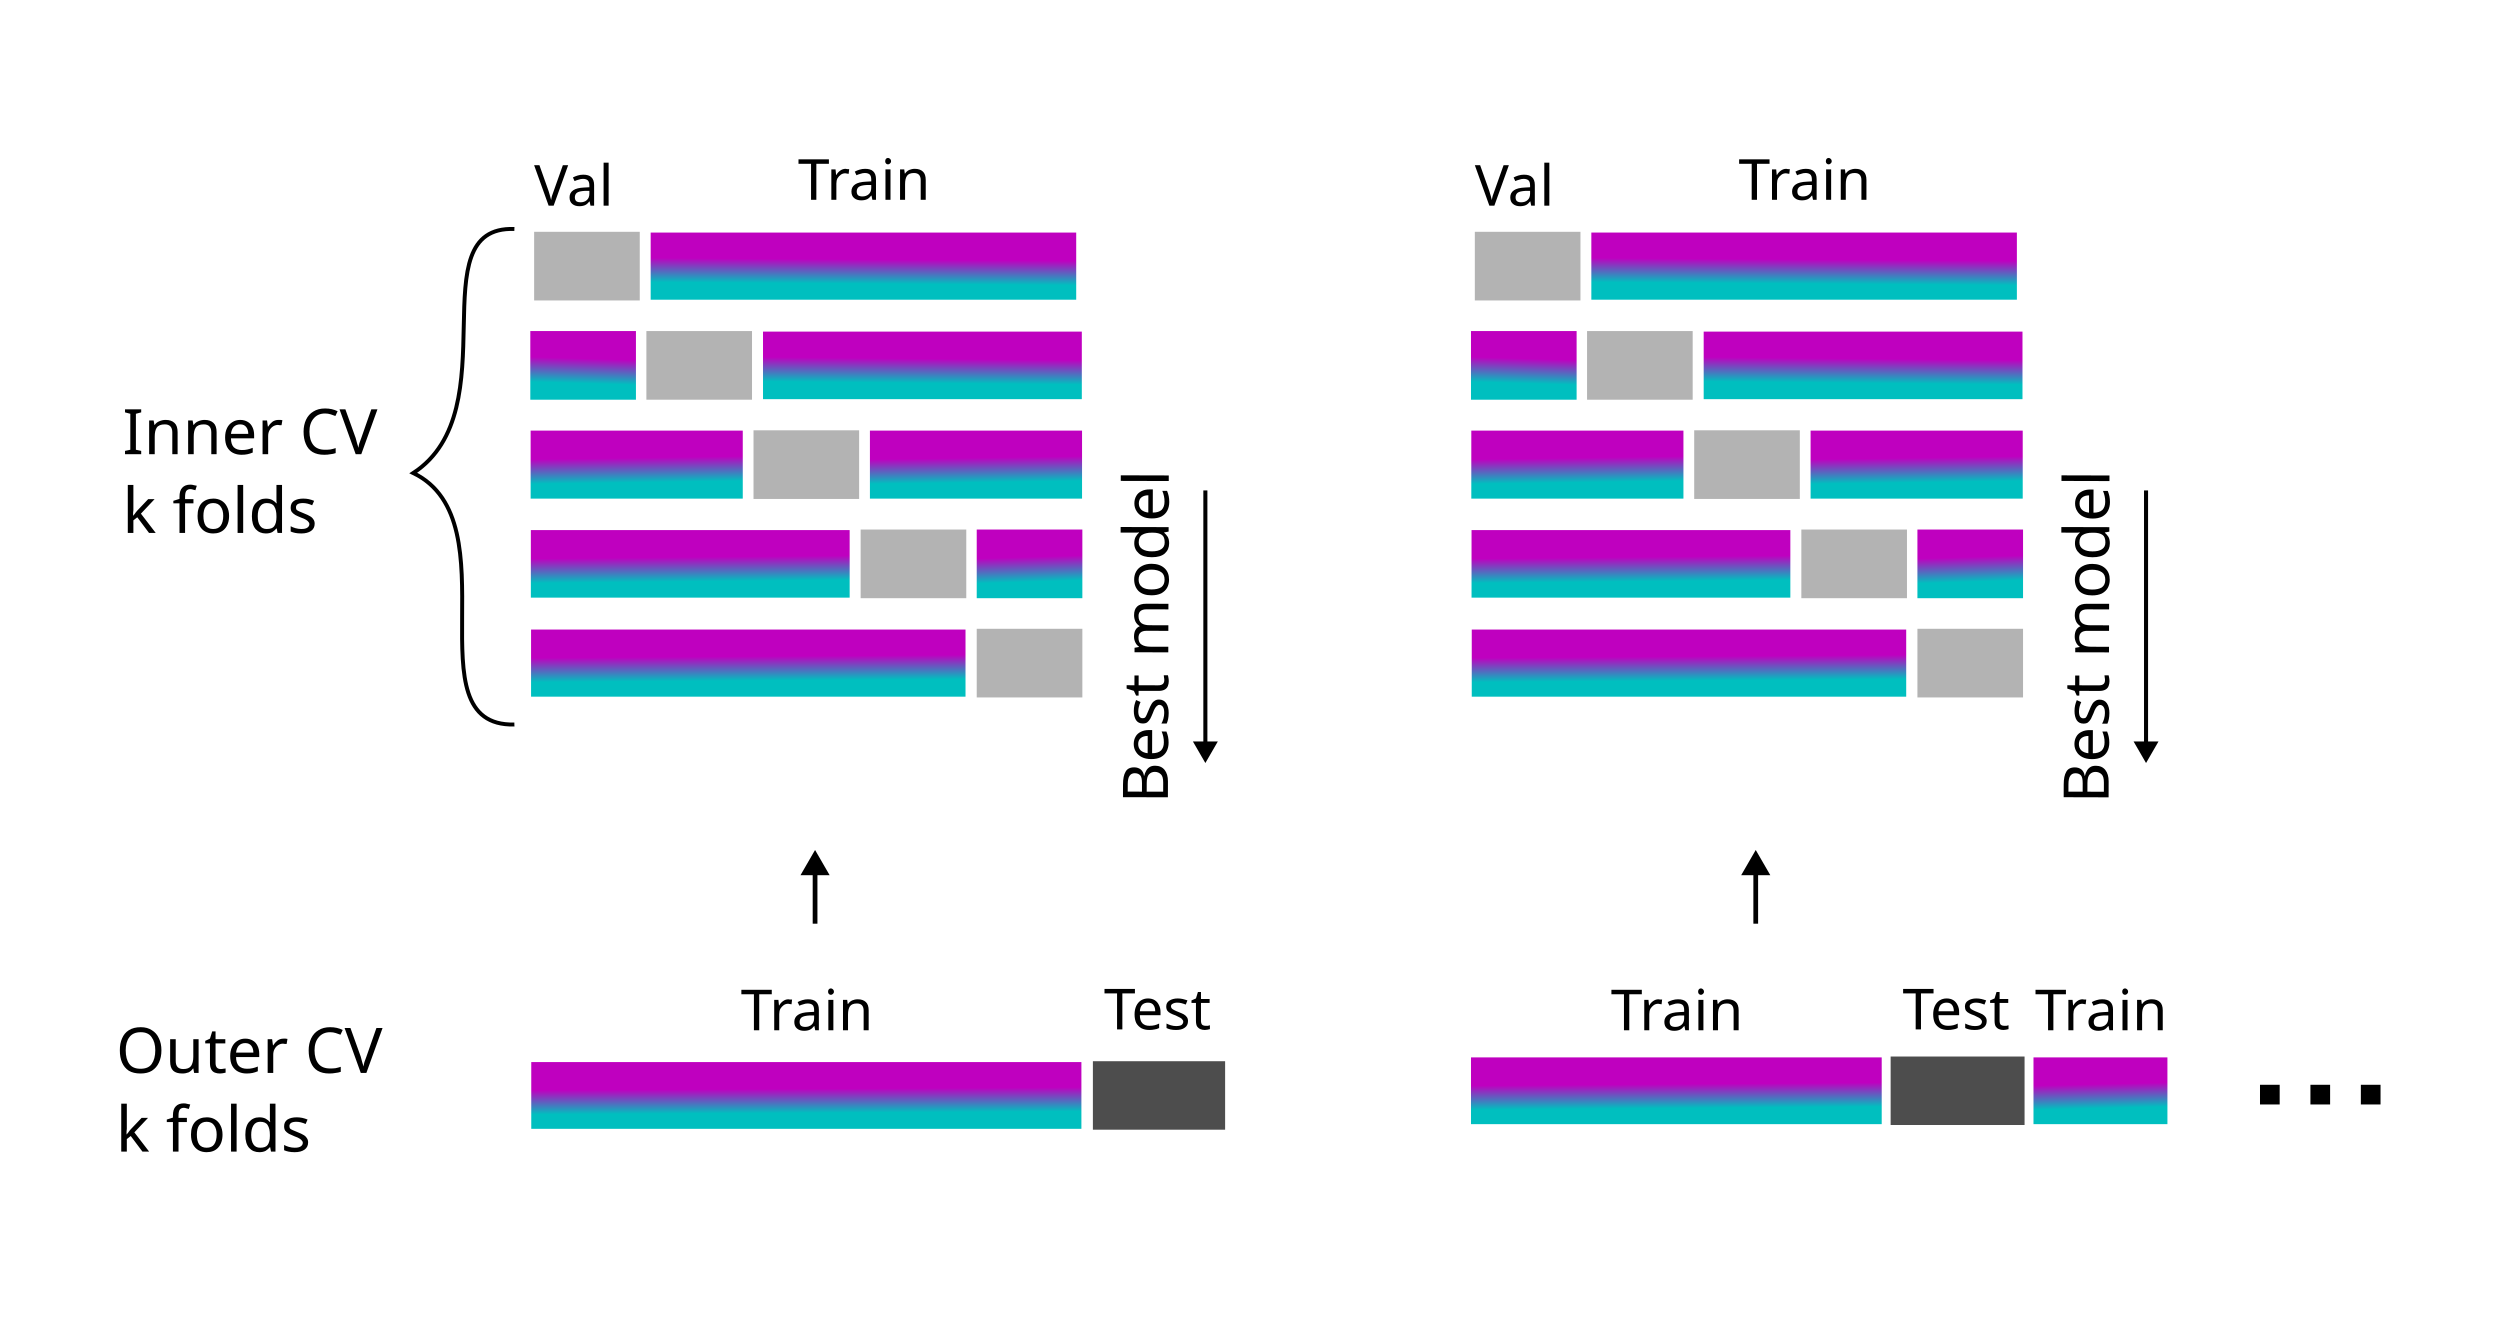
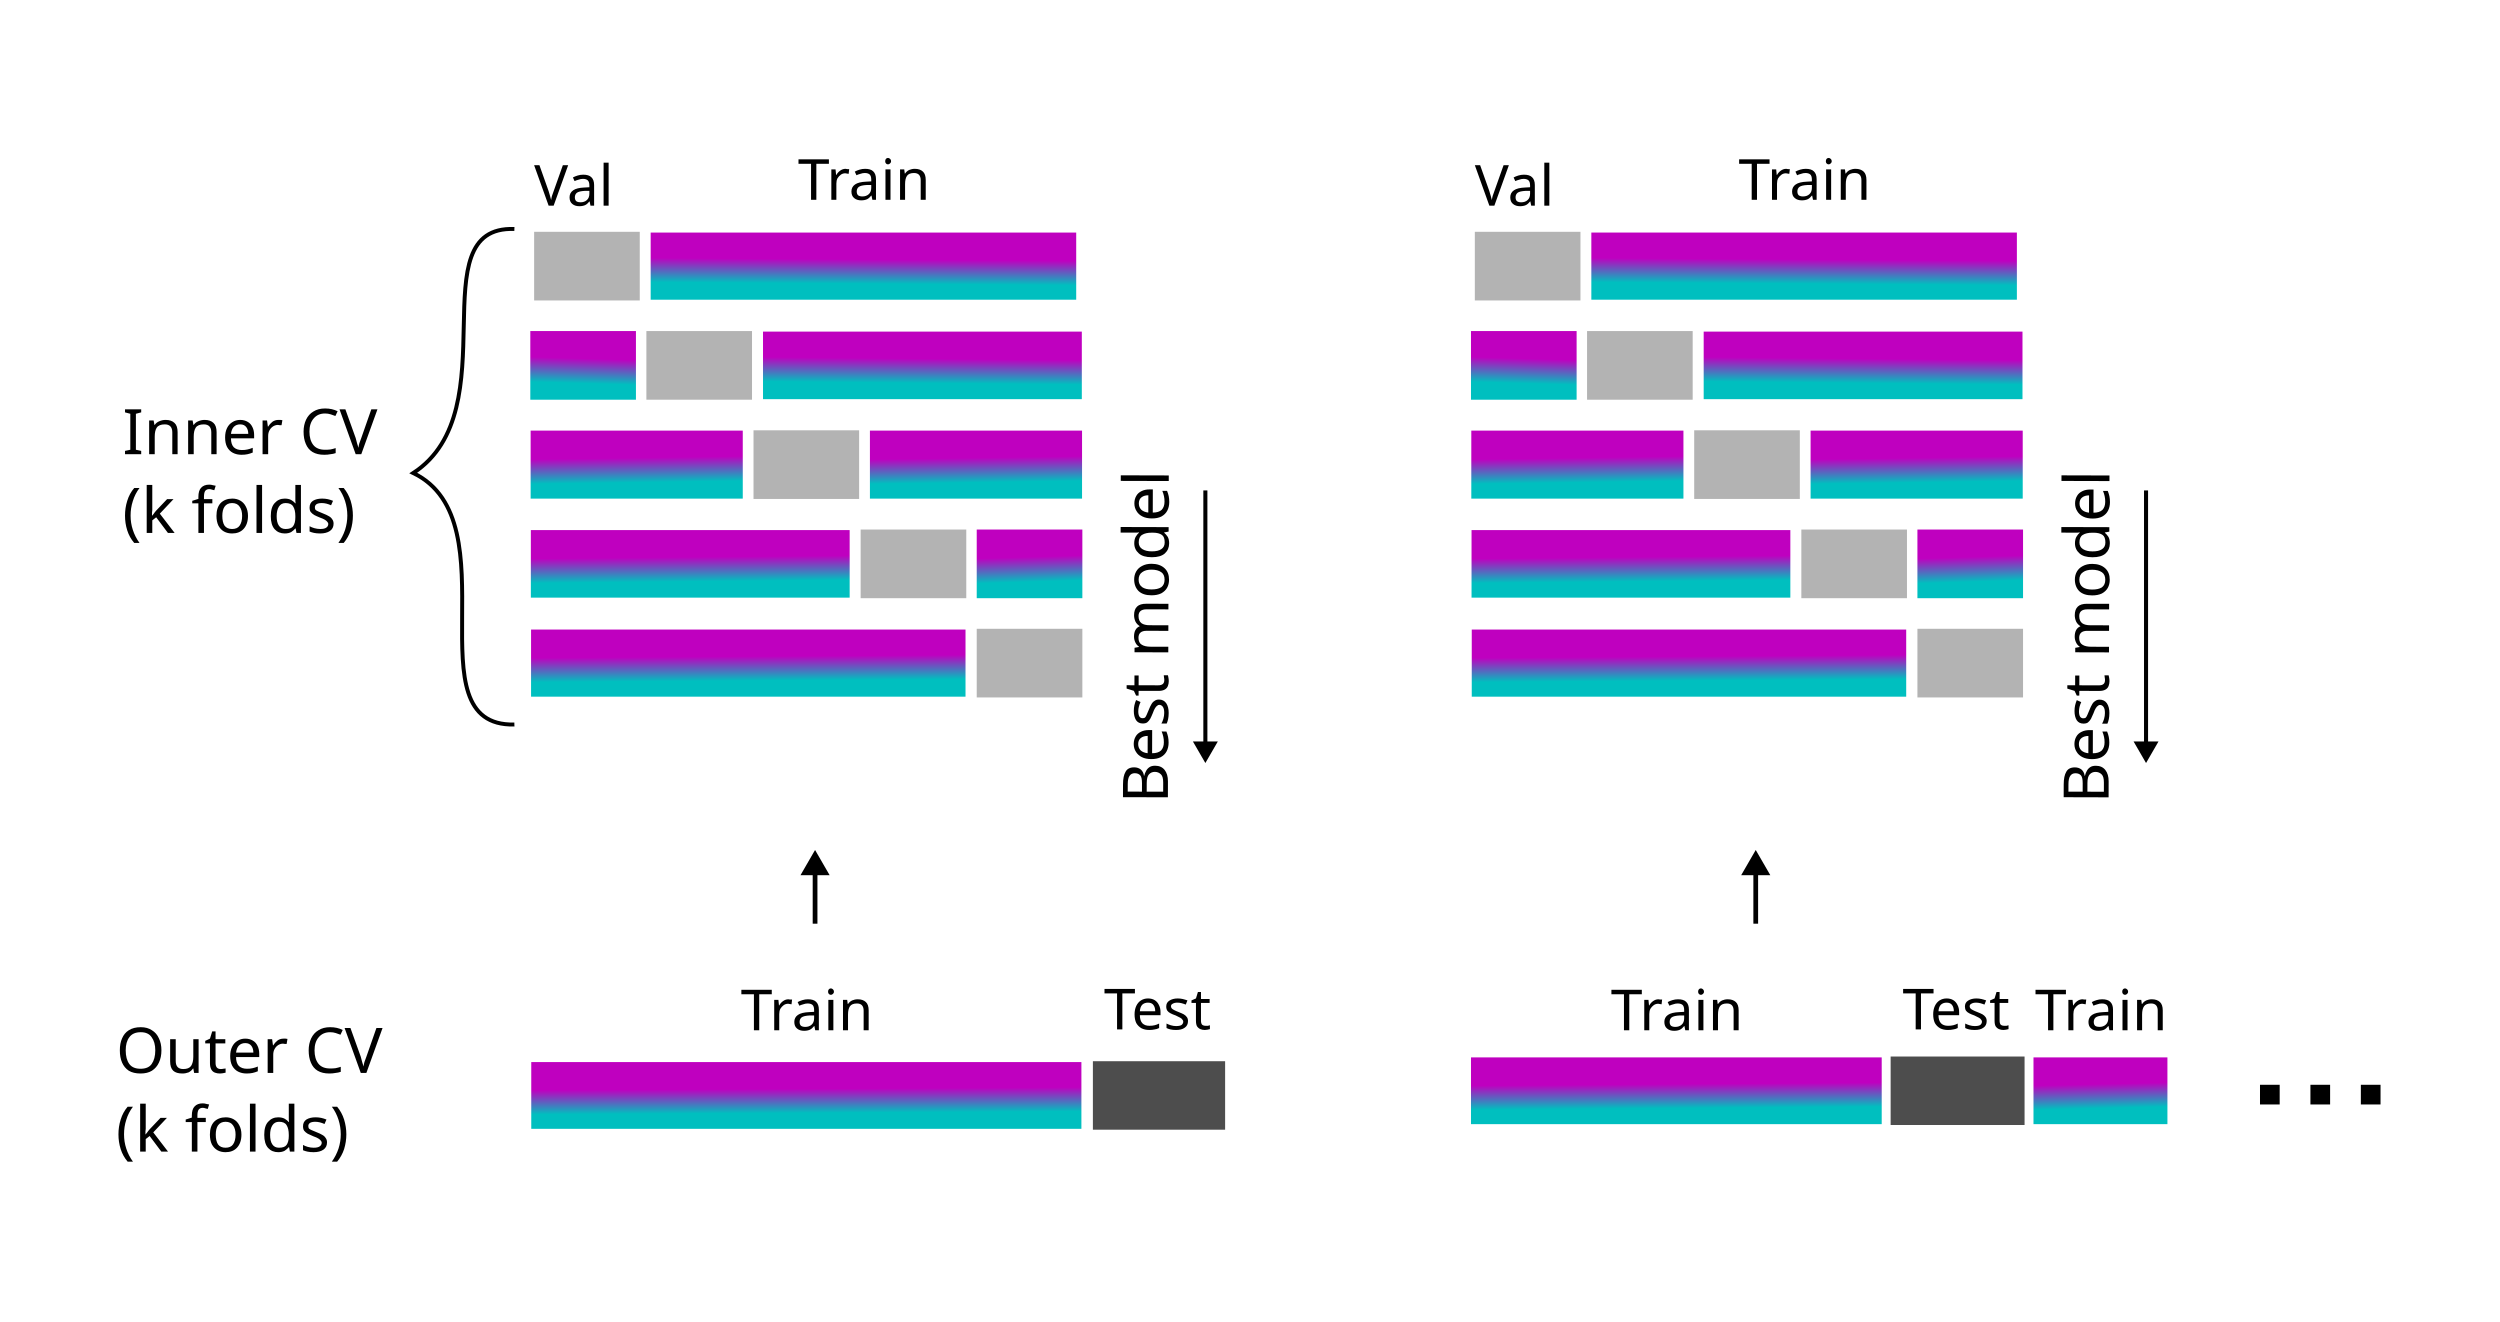
<svg xmlns="http://www.w3.org/2000/svg" xmlns:xlink="http://www.w3.org/1999/xlink" width="140mm" height="74mm" viewBox="0 0 140 74" version="1.1" id="svg5">
  <defs id="defs2">
    <linearGradient id="linearGradient999">
      <stop style="stop-color:#00bfbf;stop-opacity:1" offset="0.267" id="stop995" />
      <stop style="stop-color:#bf00bf;stop-opacity:1" offset="0.634" id="stop997" />
    </linearGradient>
    <marker style="overflow:visible" id="marker1310" refX="0" refY="0" orient="auto-start-reverse" markerWidth="5.324" markerHeight="6.155" viewBox="0 0 5.324 6.155" preserveAspectRatio="xMidYMid">
      <path transform="scale(0.5)" style="fill:context-stroke;fill-rule:evenodd;stroke:#000000;stroke-width:1pt;stroke-opacity:1" d="M 5.77,0 -2.88,5 V -5 Z" id="path1308" />
    </marker>
    <marker style="overflow:visible" id="TriangleStart" refX="0" refY="0" orient="auto-start-reverse" markerWidth="5.324" markerHeight="6.155" viewBox="0 0 5.324 6.155" preserveAspectRatio="xMidYMid">
      <path transform="scale(0.5)" style="fill:context-stroke;fill-rule:evenodd;stroke:context-stroke;stroke-width:1pt" d="M 5.77,0 -2.88,5 V -5 Z" id="path135" />
    </marker>
    <linearGradient xlink:href="#linearGradient999" id="linearGradient109646" x1="12.451" y1="15.493" x2="12.457" y2="13.879" gradientUnits="userSpaceOnUse" gradientTransform="matrix(1.513694,0,0,2.288018,-62.04366,29.4046)" />
    <clipPath clipPathUnits="userSpaceOnUse" id="clipPath140313">
      <path d="M 0,0 H 288 V 217 H 0 Z" id="path140311" />
    </clipPath>
    <clipPath clipPathUnits="userSpaceOnUse" id="clipPath135669">
      <path d="M 0,0 H 288 V 217 H 0 Z" id="path135667" />
    </clipPath>
    <linearGradient xlink:href="#linearGradient999" id="linearGradient1276" gradientUnits="userSpaceOnUse" gradientTransform="matrix(1.195354,0,0,2.300832,-54.68055,-3.460602)" x1="12.451" y1="15.493" x2="12.457" y2="13.879" />
    <linearGradient xlink:href="#linearGradient999" id="linearGradient1411" gradientUnits="userSpaceOnUse" gradientTransform="matrix(0.8771693,0,0,2.315583,-47.31945,-9.234102)" x1="12.451" y1="15.493" x2="12.457" y2="13.879" />
    <linearGradient xlink:href="#linearGradient999" id="linearGradient1501" gradientUnits="userSpaceOnUse" gradientTransform="matrix(0.2906032,0,0,2.353418,-58.74072,-9.787866)" x1="12.451" y1="15.493" x2="12.457" y2="13.879" />
    <linearGradient xlink:href="#linearGradient999" id="linearGradient1594" gradientUnits="userSpaceOnUse" gradientTransform="matrix(0.5836803,0,0,2.331934,-40.52742,-15.03103)" x1="12.451" y1="15.493" x2="12.457" y2="13.879" />
    <linearGradient xlink:href="#linearGradient999" id="linearGradient1598" gradientUnits="userSpaceOnUse" gradientTransform="matrix(0.5836803,0,0,2.331934,-59.52742,-15.03103)" x1="12.451" y1="15.493" x2="12.457" y2="13.879" />
    <linearGradient xlink:href="#linearGradient999" id="linearGradient1693" gradientUnits="userSpaceOnUse" gradientTransform="matrix(0.8771693,0,0,2.315583,37.65251,-20.34931)" x1="12.451" y1="15.493" x2="12.457" y2="13.879" />
    <linearGradient xlink:href="#linearGradient999" id="linearGradient1697" gradientUnits="userSpaceOnUse" gradientTransform="matrix(0.2906032,0,0,2.353418,26.23124,-20.90307)" x1="12.451" y1="15.493" x2="12.457" y2="13.879" />
    <linearGradient xlink:href="#linearGradient999" id="linearGradient1768" gradientUnits="userSpaceOnUse" gradientTransform="matrix(1.170872,0,0,2.301888,30.55554,-25.70647)" x1="12.451" y1="15.493" x2="12.457" y2="13.879" />
    <linearGradient xlink:href="#linearGradient999" id="linearGradient6518" gradientUnits="userSpaceOnUse" gradientTransform="matrix(1.130072,0,0,2.288018,-105.8082,29.14234)" x1="12.451" y1="15.493" x2="12.457" y2="13.879" />
    <linearGradient xlink:href="#linearGradient999" id="linearGradient6720" gradientUnits="userSpaceOnUse" gradientTransform="matrix(0.3685018,0,0,2.288018,-119.7184,29.14233)" x1="12.451" y1="15.493" x2="12.457" y2="13.879" />
    <marker style="overflow:visible" id="TriangleStart-1" refX="0" refY="0" orient="auto-start-reverse" markerWidth="5.324" markerHeight="6.155" viewBox="0 0 5.324 6.155" preserveAspectRatio="xMidYMid">
      <path transform="scale(0.5)" style="fill:context-stroke;fill-rule:evenodd;stroke:context-stroke;stroke-width:1pt" d="M 5.77,0 -2.88,5 V -5 Z" id="path135-4" />
    </marker>
    <marker style="overflow:visible" id="marker1310-9" refX="0" refY="0" orient="auto-start-reverse" markerWidth="5.324" markerHeight="6.155" viewBox="0 0 5.324 6.155" preserveAspectRatio="xMidYMid">
      <path transform="scale(0.5)" style="fill:context-stroke;fill-rule:evenodd;stroke:#000000;stroke-width:1pt;stroke-opacity:1" d="M 5.77,0 -2.88,5 V -5 Z" id="path1308-1" />
    </marker>
    <linearGradient xlink:href="#linearGradient999" id="linearGradient1638" gradientUnits="userSpaceOnUse" gradientTransform="matrix(1.195354,0,0,2.300832,-107.0853,2.543205)" x1="12.451" y1="15.493" x2="12.457" y2="13.879" />
    <linearGradient xlink:href="#linearGradient999" id="linearGradient1640" gradientUnits="userSpaceOnUse" gradientTransform="matrix(1.170872,0,0,2.301888,82.96028,-19.70266)" x1="12.451" y1="15.493" x2="12.457" y2="13.879" />
    <linearGradient xlink:href="#linearGradient999" id="linearGradient1642" gradientUnits="userSpaceOnUse" gradientTransform="matrix(0.8771693,0,0,2.315583,-99.72419,-3.230295)" x1="12.451" y1="15.493" x2="12.457" y2="13.879" />
    <linearGradient xlink:href="#linearGradient999" id="linearGradient1644" gradientUnits="userSpaceOnUse" gradientTransform="matrix(0.2906032,0,0,2.353418,-111.1455,-3.784059)" x1="12.451" y1="15.493" x2="12.457" y2="13.879" />
    <linearGradient xlink:href="#linearGradient999" id="linearGradient1646" gradientUnits="userSpaceOnUse" gradientTransform="matrix(0.8771693,0,0,2.315583,90.05726,-14.3455)" x1="12.451" y1="15.493" x2="12.457" y2="13.879" />
    <linearGradient xlink:href="#linearGradient999" id="linearGradient1648" gradientUnits="userSpaceOnUse" gradientTransform="matrix(0.2906032,0,0,2.353418,78.63599,-14.89927)" x1="12.451" y1="15.493" x2="12.457" y2="13.879" />
    <linearGradient xlink:href="#linearGradient999" id="linearGradient1650" gradientUnits="userSpaceOnUse" gradientTransform="matrix(0.5836803,0,0,2.331934,-92.93217,-9.027221)" x1="12.451" y1="15.493" x2="12.457" y2="13.879" />
    <linearGradient xlink:href="#linearGradient999" id="linearGradient1652" gradientUnits="userSpaceOnUse" gradientTransform="matrix(0.5836803,0,0,2.331934,-111.9322,-9.02722)" x1="12.451" y1="15.493" x2="12.457" y2="13.879" />
  </defs>
  <g id="layer1">
    <g id="g33175" transform="translate(2.668608,-1.54775)">
      <text xml:space="preserve" style="font-style:normal;font-weight:normal;font-size:3.175px;line-height:1.25;font-family:sans-serif;fill:#000000;fill-opacity:1;stroke:none;stroke-width:0.265" x="38.816" y="59.242" id="text1868">
        <tspan id="tspan1866" style="font-size:3.175px;stroke-width:0.265" x="38.816" y="59.242">Train</tspan>
      </text>
      <text xml:space="preserve" style="font-style:normal;font-weight:normal;font-size:3.175px;line-height:1.25;font-family:sans-serif;fill:#000000;fill-opacity:1;stroke:none;stroke-width:0.265" x="87.538" y="59.242" id="text1868-1">
        <tspan id="tspan1866-94" style="font-size:3.175px;stroke-width:0.265" x="87.538" y="59.242">Train</tspan>
      </text>
      <text xml:space="preserve" style="font-style:normal;font-weight:normal;font-size:3.175px;line-height:1.25;font-family:sans-serif;fill:#000000;fill-opacity:1;stroke:none;stroke-width:0.265" x="111.288" y="59.242" id="text1868-1-0">
        <tspan id="tspan1866-94-3" style="font-size:3.175px;stroke-width:0.265" x="111.288" y="59.242">Train</tspan>
      </text>
      <text xml:space="preserve" style="font-style:normal;font-weight:normal;font-size:3.175px;line-height:1.25;font-family:sans-serif;fill:#000000;fill-opacity:1;stroke:none;stroke-width:0.265" x="59.152" y="59.193" id="text1868-2">
        <tspan id="tspan1866-9" style="font-size:3.175px;stroke-width:0.265" x="59.152" y="59.193">Test</tspan>
      </text>
      <text xml:space="preserve" style="font-style:normal;font-weight:normal;font-size:3.175px;line-height:1.25;font-family:sans-serif;fill:#000000;fill-opacity:1;stroke:none;stroke-width:0.265" x="103.874" y="59.193" id="text1868-2-7">
        <tspan id="tspan1866-9-8" style="font-size:3.175px;stroke-width:0.265" x="103.874" y="59.193">Test</tspan>
      </text>
      <rect style="fill:url(#linearGradient109646);fill-opacity:1;stroke:#09040b;stroke-width:0;stroke-dasharray:none;stroke-opacity:1;paint-order:stroke markers fill" id="rect1514-4-9" width="30.808" height="3.738" x="-57.89" y="61.024" transform="scale(-1,1)" />
      <rect style="fill:#4d4d4d;fill-opacity:1;stroke:#09040b;stroke-width:0;stroke-dasharray:none;stroke-opacity:1;paint-order:stroke markers fill" id="rect1514-4-9-7" width="7.405" height="3.835" x="-65.938" y="60.976" transform="scale(-1,1)" />
      <rect style="fill:url(#linearGradient6518);fill-opacity:1;stroke:#09040b;stroke-width:0;stroke-dasharray:none;stroke-opacity:1;paint-order:stroke markers fill" id="rect1514-4-9-3" width="23" height="3.738" x="-102.707" y="60.762" transform="scale(-1,1)" />
      <rect style="fill:url(#linearGradient6720);fill-opacity:1;stroke:#09040b;stroke-width:0;stroke-dasharray:none;stroke-opacity:1;paint-order:stroke markers fill" id="rect1514-4-9-3-6" width="7.5" height="3.738" x="-118.707" y="60.762" transform="scale(-1,1)" />
      <rect style="fill:#4d4d4d;fill-opacity:1;stroke:#09040b;stroke-width:0;stroke-dasharray:none;stroke-opacity:1;paint-order:stroke markers fill" id="rect1514-4-9-7-6" width="7.5" height="3.835" x="-110.707" y="60.713" transform="scale(-1,1)" />
      <path id="path4911" d="m 42.975,53.274 v -3.186" style="fill:none;stroke:#000000;stroke-width:0.265px;stroke-linecap:butt;stroke-linejoin:miter;stroke-opacity:1;marker-end:url(#TriangleStart)" />
      <path style="fill:none;stroke:#000000;stroke-width:0.222px;stroke-linecap:butt;stroke-linejoin:miter;stroke-opacity:1" d="m 26.137,14.371 c -5.418,-0.199 -0.255,10.133 -5.662,13.666 5.623,2.722 -0.215,14.22 5.662,14.084" id="path6004" />
      <text xml:space="preserve" style="font-style:normal;font-weight:normal;font-size:3.528px;line-height:1.25;font-family:sans-serif;fill:#000000;fill-opacity:1;stroke:none;stroke-width:0.265" x="4.191" y="26.983" id="text6112">
        <tspan id="tspan6110" style="font-size:3.528px;stroke-width:0.265" x="4.191" y="26.983">Inner CV</tspan>
-         <tspan style="font-size:3.528px;stroke-width:0.265" x="4.191" y="31.392" id="tspan1096">k folds</tspan>
+         <tspan style="font-size:3.528px;stroke-width:0.265" x="4.191" y="31.392" id="tspan1096">(k folds)</tspan>
        <tspan x="4.191" y="35.802" id="tspan6116" />
      </text>
      <g id="g2007" transform="translate(0,8.466667)">
        <text xml:space="preserve" style="font-style:normal;font-weight:normal;font-size:3.175px;line-height:1.25;font-family:sans-serif;fill:#000000;fill-opacity:1;stroke:none;stroke-width:0.265" x="27.242" y="4.598" id="text1868-3">
          <tspan id="tspan1866-1" style="font-size:3.175px;stroke-width:0.265" x="27.242" y="4.598">Val</tspan>
        </text>
        <text xml:space="preserve" style="font-style:normal;font-weight:normal;font-size:3.175px;line-height:1.25;font-family:sans-serif;fill:#000000;fill-opacity:1;stroke:none;stroke-width:0.265" x="42.014" y="4.267" id="text1868-3-9">
          <tspan id="tspan1866-1-4" style="font-size:3.175px;stroke-width:0.265" x="42.014" y="4.267">Train</tspan>
        </text>
        <g id="g2148">
          <rect transform="scale(-1,1)" y="28.336" x="-51.4" height="3.759" width="24.329" id="rect1514-4-9-5" style="fill:url(#linearGradient1276);fill-opacity:1;stroke:#09040b;stroke-width:0;stroke-dasharray:none;stroke-opacity:1;paint-order:stroke markers fill" />
          <path d="m 57.943,28.293 h -5.915 v 3.845 h 5.915 z" style="fill:#b3b3b3;stroke:#09040b;stroke-width:0;paint-order:stroke markers fill" id="rect1514-4-9-7-9" />
        </g>
        <path d="M 33.769,6.105 H 57.599 V 9.865 H 33.769 Z" style="fill:url(#linearGradient1768);fill-opacity:1;stroke:#09040b;stroke-width:0;paint-order:stroke markers fill" id="rect1514-4-9-5-6" />
        <rect y="6.062" x="27.243" height="3.845" width="5.915" id="rect1514-4-9-7-9-1" style="fill:#b3b3b3;fill-opacity:1;stroke:#09040b;stroke-width:0;stroke-dasharray:none;stroke-opacity:1;paint-order:stroke markers fill" />
        <rect transform="scale(-1,1)" y="22.766" x="-44.912" height="3.783" width="17.853" id="rect1514-4-9-5-2" style="fill:url(#linearGradient1411);fill-opacity:1;stroke:#09040b;stroke-width:0;stroke-dasharray:none;stroke-opacity:1;paint-order:stroke markers fill" />
        <rect transform="scale(-1,1)" y="22.735" x="-51.443" height="3.845" width="5.915" id="rect1514-4-9-7-9-8" style="fill:#b3b3b3;fill-opacity:1;stroke:#09040b;stroke-width:0;stroke-dasharray:none;stroke-opacity:1;paint-order:stroke markers fill" />
        <rect transform="scale(-1,1)" y="22.735" x="-57.943" height="3.845" width="5.915" id="rect1514-4-9-7-9-8-2" style="fill:url(#linearGradient1501);fill-opacity:1;stroke:#09040b;stroke-width:0;stroke-dasharray:none;stroke-opacity:1;paint-order:stroke markers fill" />
        <rect y="11.651" x="40.06" height="3.783" width="17.853" id="rect1514-4-9-5-2-2" style="fill:url(#linearGradient1693);fill-opacity:1;stroke:#09040b;stroke-width:0;stroke-dasharray:none;stroke-opacity:1;paint-order:stroke markers fill" />
        <rect y="11.62" x="33.529" height="3.845" width="5.915" id="rect1514-4-9-7-9-8-8" style="fill:#b3b3b3;fill-opacity:1;stroke:#09040b;stroke-width:0;stroke-dasharray:none;stroke-opacity:1;paint-order:stroke markers fill" />
        <rect y="11.62" x="27.029" height="3.845" width="5.915" id="rect1514-4-9-7-9-8-2-9" style="fill:url(#linearGradient1697);fill-opacity:1;stroke:#09040b;stroke-width:0;stroke-dasharray:none;stroke-opacity:1;paint-order:stroke markers fill" />
        <rect transform="scale(-1,1)" y="17.195" x="-38.926" height="3.809" width="11.879" id="rect1514-4-9-5-2-3" style="fill:url(#linearGradient1594);fill-opacity:1;stroke:#09040b;stroke-width:0;stroke-dasharray:none;stroke-opacity:1;paint-order:stroke markers fill" />
        <rect transform="scale(-1,1)" y="17.178" x="-45.443" height="3.845" width="5.915" id="rect1514-4-9-7-9-8-7" style="fill:#b3b3b3;fill-opacity:1;stroke:#09040b;stroke-width:0;stroke-dasharray:none;stroke-opacity:1;paint-order:stroke markers fill" />
        <rect transform="scale(-1,1)" y="17.195" x="-57.926" height="3.809" width="11.879" id="rect1514-4-9-7-9-8-2-5" style="fill:url(#linearGradient1598);fill-opacity:1;stroke:#09040b;stroke-width:0;stroke-dasharray:none;stroke-opacity:1;paint-order:stroke markers fill" />
        <path id="path549" d="M 64.832,20.545 V 35.005" style="fill:none;stroke:#000000;stroke-width:0.227;stroke-linecap:butt;stroke-linejoin:miter;stroke-dasharray:none;stroke-opacity:1;marker-end:url(#marker1310)" />
        <text xml:space="preserve" style="font-style:normal;font-weight:normal;font-size:3.528px;line-height:1.25;font-family:sans-serif;fill:#000000;fill-opacity:1;stroke:none;stroke-width:0.265" x="-37.904" y="62.837" id="text6112-3" transform="rotate(-89.84409)">
          <tspan id="tspan6110-6" style="font-size:3.528px;stroke-width:0.265" x="-37.904" y="62.837">Best model</tspan>
          <tspan x="-37.904" y="67.247" id="tspan6116-7" />
        </text>
      </g>
      <g id="g1960" transform="translate(0.2736912,2.46286)">
        <text xml:space="preserve" style="font-style:normal;font-weight:normal;font-size:3.175px;line-height:1.25;font-family:sans-serif;fill:#000000;fill-opacity:1;stroke:none;stroke-width:0.265" x="79.647" y="10.602" id="text1868-3-2">
          <tspan id="tspan1866-1-7" style="font-size:3.175px;stroke-width:0.265" x="79.647" y="10.602">Val</tspan>
        </text>
        <text xml:space="preserve" style="font-style:normal;font-weight:normal;font-size:3.175px;line-height:1.25;font-family:sans-serif;fill:#000000;fill-opacity:1;stroke:none;stroke-width:0.265" x="94.419" y="10.271" id="text1868-3-9-0">
          <tspan id="tspan1866-1-4-9" style="font-size:3.175px;stroke-width:0.265" x="94.419" y="10.271">Train</tspan>
        </text>
        <rect transform="scale(-1,1)" y="34.34" x="-103.805" height="3.759" width="24.329" id="rect1514-4-9-5-3" style="fill:url(#linearGradient1638);fill-opacity:1;stroke:#09040b;stroke-width:0;stroke-dasharray:none;stroke-opacity:1;paint-order:stroke markers fill" />
        <path d="m 110.348,34.297 h -5.915 v 3.845 h 5.915 z" style="fill:#b3b3b3;stroke:#09040b;stroke-width:0;paint-order:stroke markers fill" id="rect1514-4-9-7-9-6" />
        <path d="m 86.173,12.108 h 23.83 v 3.76 H 86.173 Z" style="fill:url(#linearGradient1640);fill-opacity:1;stroke:#09040b;stroke-width:0;paint-order:stroke markers fill" id="rect1514-4-9-5-6-0" />
        <rect y="12.066" x="79.648" height="3.845" width="5.915" id="rect1514-4-9-7-9-1-6" style="fill:#b3b3b3;fill-opacity:1;stroke:#09040b;stroke-width:0;stroke-dasharray:none;stroke-opacity:1;paint-order:stroke markers fill" />
        <rect transform="scale(-1,1)" y="28.77" x="-97.317" height="3.783" width="17.853" id="rect1514-4-9-5-2-26" style="fill:url(#linearGradient1642);fill-opacity:1;stroke:#09040b;stroke-width:0;stroke-dasharray:none;stroke-opacity:1;paint-order:stroke markers fill" />
        <rect transform="scale(-1,1)" y="28.739" x="-103.848" height="3.845" width="5.915" id="rect1514-4-9-7-9-8-1" style="fill:#b3b3b3;fill-opacity:1;stroke:#09040b;stroke-width:0;stroke-dasharray:none;stroke-opacity:1;paint-order:stroke markers fill" />
        <rect transform="scale(-1,1)" y="28.739" x="-110.348" height="3.845" width="5.915" id="rect1514-4-9-7-9-8-2-8" style="fill:url(#linearGradient1644);fill-opacity:1;stroke:#09040b;stroke-width:0;stroke-dasharray:none;stroke-opacity:1;paint-order:stroke markers fill" />
        <rect y="17.655" x="92.464" height="3.783" width="17.853" id="rect1514-4-9-5-2-2-7" style="fill:url(#linearGradient1646);fill-opacity:1;stroke:#09040b;stroke-width:0;stroke-dasharray:none;stroke-opacity:1;paint-order:stroke markers fill" />
        <rect y="17.624" x="85.933" height="3.845" width="5.915" id="rect1514-4-9-7-9-8-8-9" style="fill:#b3b3b3;fill-opacity:1;stroke:#09040b;stroke-width:0;stroke-dasharray:none;stroke-opacity:1;paint-order:stroke markers fill" />
        <rect y="17.624" x="79.433" height="3.845" width="5.915" id="rect1514-4-9-7-9-8-2-9-2" style="fill:url(#linearGradient1648);fill-opacity:1;stroke:#09040b;stroke-width:0;stroke-dasharray:none;stroke-opacity:1;paint-order:stroke markers fill" />
        <rect transform="scale(-1,1)" y="23.199" x="-91.33" height="3.809" width="11.879" id="rect1514-4-9-5-2-3-0" style="fill:url(#linearGradient1650);fill-opacity:1;stroke:#09040b;stroke-width:0;stroke-dasharray:none;stroke-opacity:1;paint-order:stroke markers fill" />
        <rect transform="scale(-1,1)" y="23.181" x="-97.848" height="3.845" width="5.915" id="rect1514-4-9-7-9-8-7-2" style="fill:#b3b3b3;fill-opacity:1;stroke:#09040b;stroke-width:0;stroke-dasharray:none;stroke-opacity:1;paint-order:stroke markers fill" />
        <rect transform="scale(-1,1)" y="23.199" x="-110.33" height="3.809" width="11.879" id="rect1514-4-9-7-9-8-2-5-3" style="fill:url(#linearGradient1652);fill-opacity:1;stroke:#09040b;stroke-width:0;stroke-dasharray:none;stroke-opacity:1;paint-order:stroke markers fill" />
        <path id="path549-7" d="M 117.236,26.549 V 41.009" style="fill:none;stroke:#000000;stroke-width:0.227;stroke-linecap:butt;stroke-linejoin:miter;stroke-dasharray:none;stroke-opacity:1;marker-end:url(#marker1310-9)" />
        <text xml:space="preserve" style="font-style:normal;font-weight:normal;font-size:3.528px;line-height:1.25;font-family:sans-serif;fill:#000000;fill-opacity:1;stroke:none;stroke-width:0.265" x="-43.765" y="115.258" id="text6112-3-5" transform="rotate(-89.84409)">
          <tspan id="tspan6110-6-9" style="font-size:3.528px;stroke-width:0.265" x="-43.765" y="115.258">Best model</tspan>
          <tspan x="-43.765" y="119.668" id="tspan6116-7-2" />
        </text>
      </g>
      <text xml:space="preserve" style="font-style:normal;font-weight:normal;font-size:3.528px;line-height:1.25;font-family:sans-serif;fill:#000000;fill-opacity:1;stroke:none;stroke-width:0.265" x="3.823" y="61.63" id="text6112-7">
        <tspan style="font-size:3.528px;stroke-width:0.265" x="3.823" y="61.63" id="tspan1094">Outer CV</tspan>
-         <tspan style="font-size:3.528px;stroke-width:0.265" x="3.823" y="66.04" id="tspan10058">k folds</tspan>
+         <tspan style="font-size:3.528px;stroke-width:0.265" x="3.823" y="66.04" id="tspan10058">(k folds)</tspan>
        <tspan x="3.823" y="70.45" id="tspan6116-4" />
      </text>
      <g aria-label="... " id="text7172-5" style="font-size:10.583px;line-height:1.25;stroke-width:0.265" transform="matrix(0.8394854,0,0,0.8394854,21.53618,22.17895)">
        <path d="m 121.926,47.787 h 1.313 v 1.313 h -1.313 z" id="path396" style="stroke-width:0.29" />
        <path d="m 125.29,47.787 h 1.313 v 1.313 h -1.313 z" id="path398" style="stroke-width:0.29" />
        <path d="m 128.654,47.787 h 1.313 v 1.313 h -1.313 z" id="path400" style="stroke-width:0.29" />
      </g>
      <path id="path4911-2" d="m 95.653,53.274 v -3.186" style="fill:none;stroke:#000000;stroke-width:0.265px;stroke-linecap:butt;stroke-linejoin:miter;stroke-opacity:1;marker-end:url(#TriangleStart-1)" />
    </g>
    <text xml:space="preserve" style="font-style:normal;font-weight:normal;font-size:2.117px;line-height:1.25;font-family:sans-serif;fill:#000000;fill-opacity:1;stroke:none;stroke-width:0.265" x="9.736" y="-0.878" id="text3369-9" />
  </g>
</svg>
